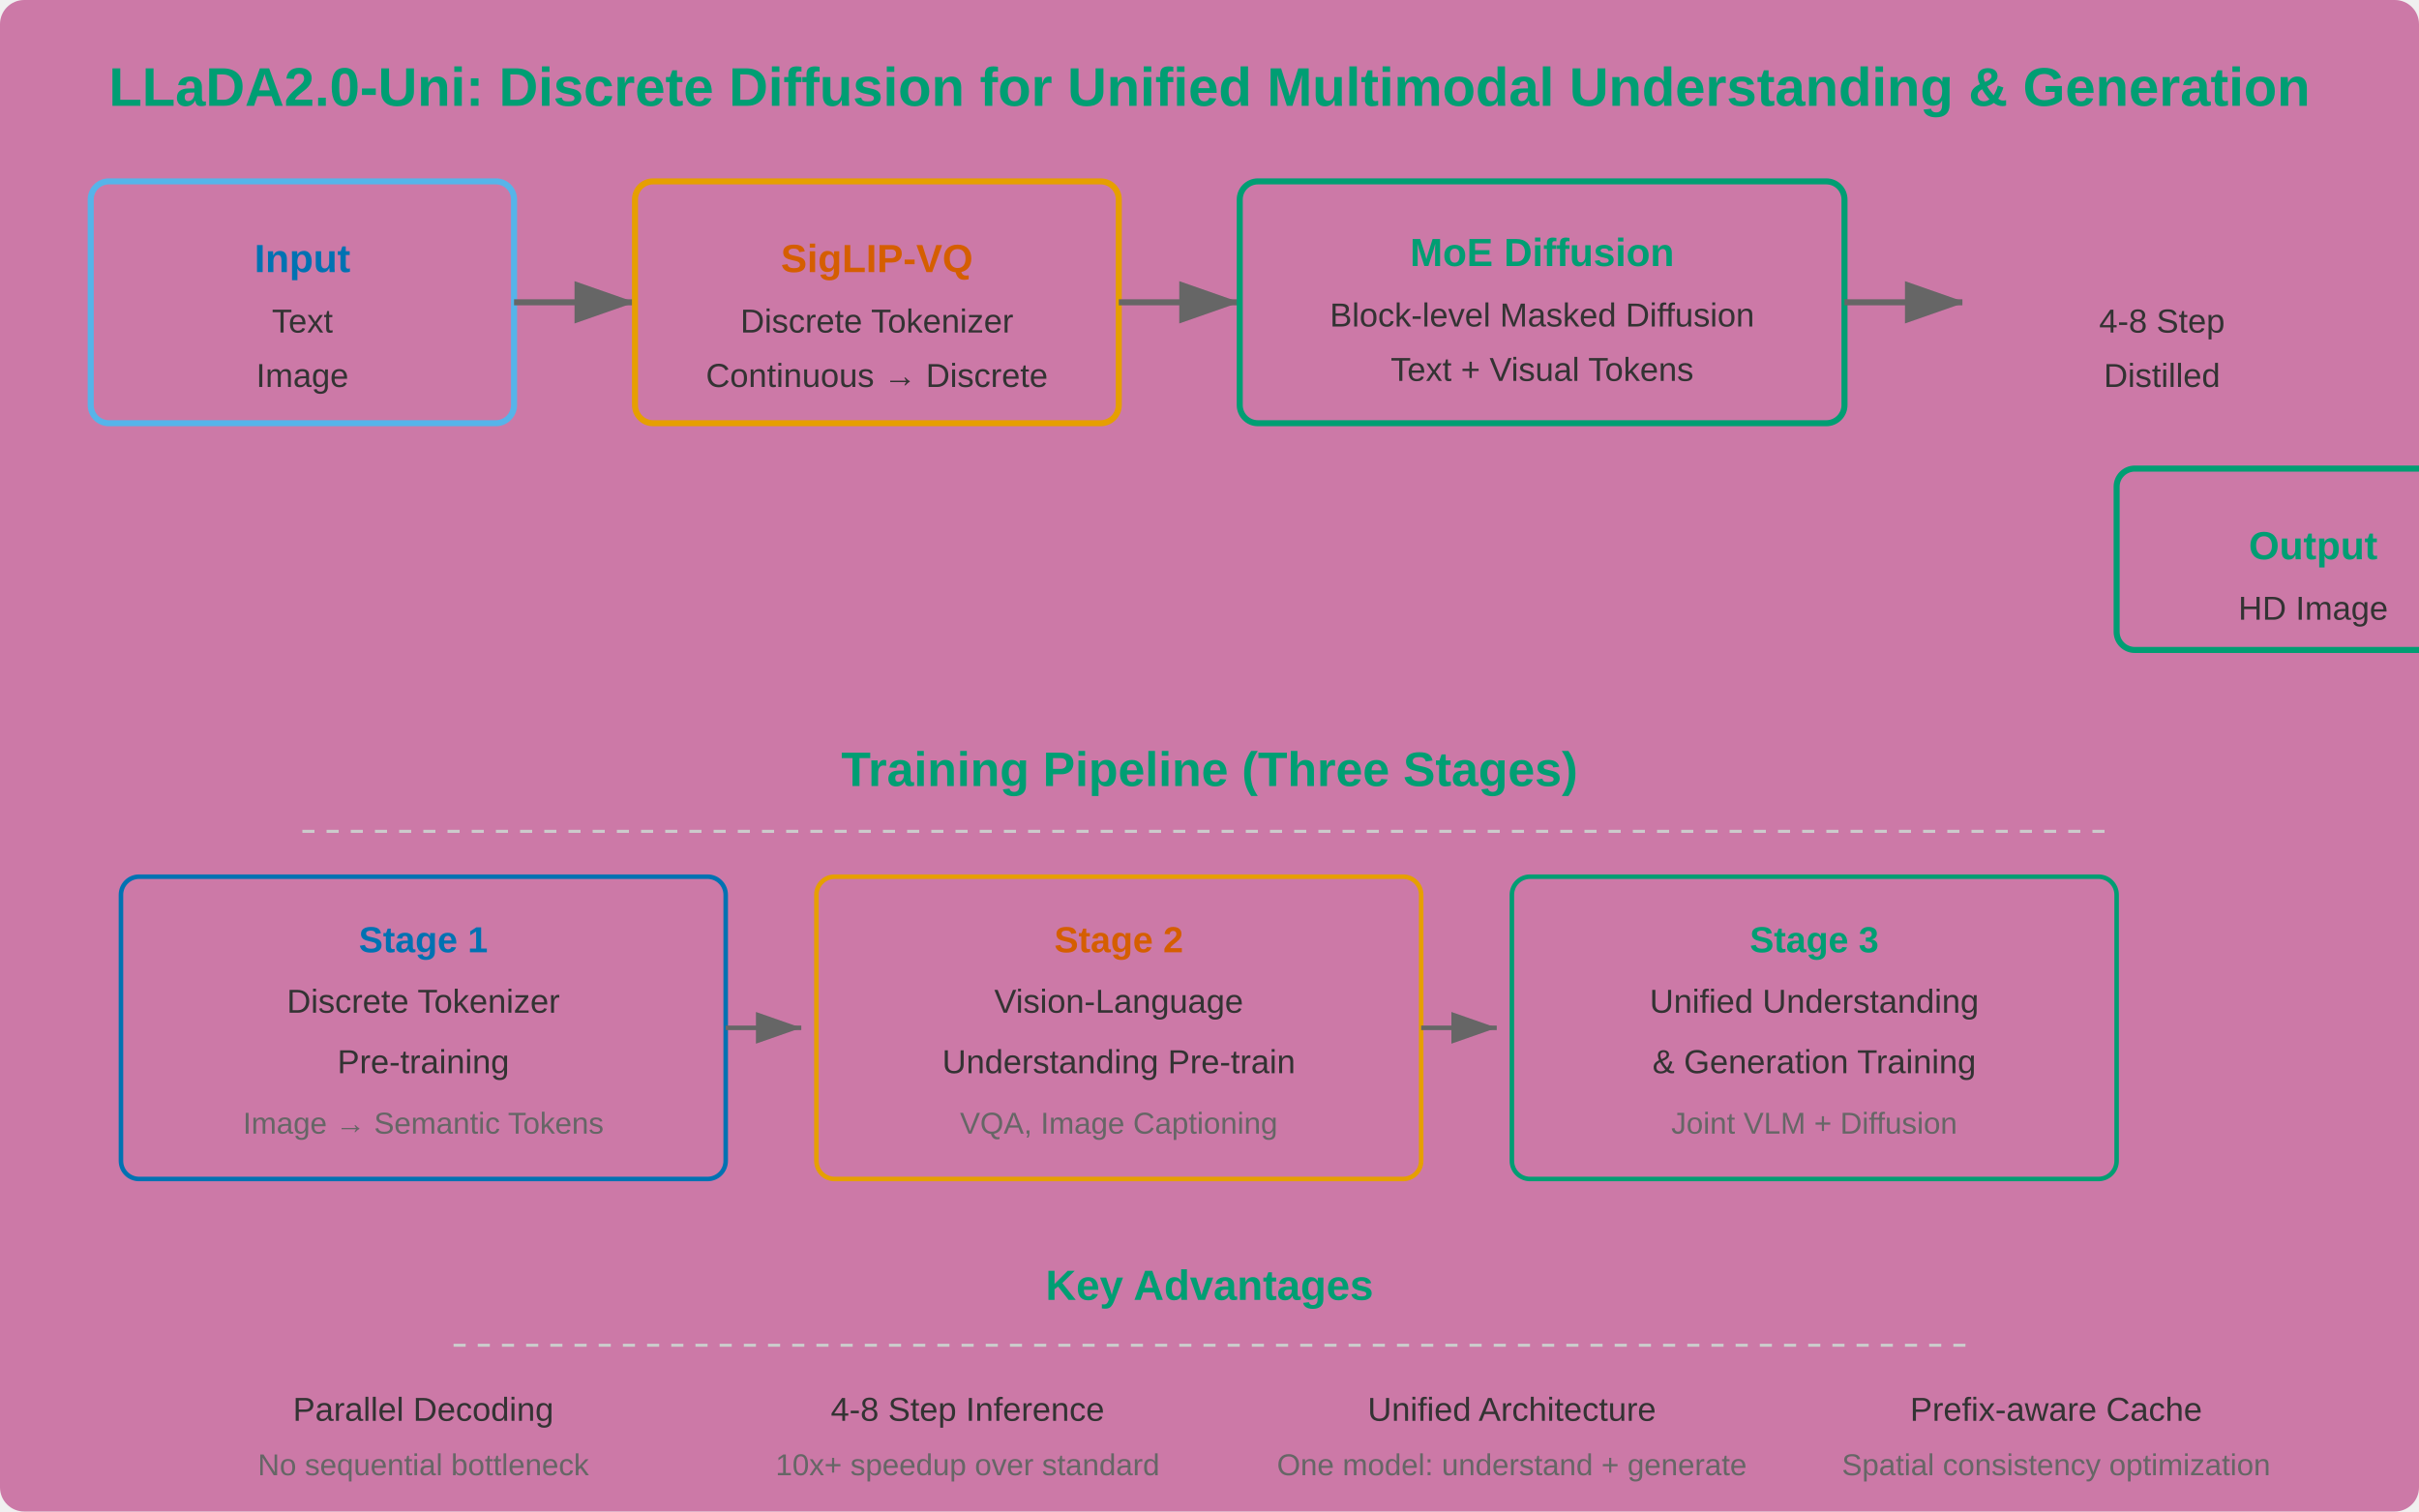
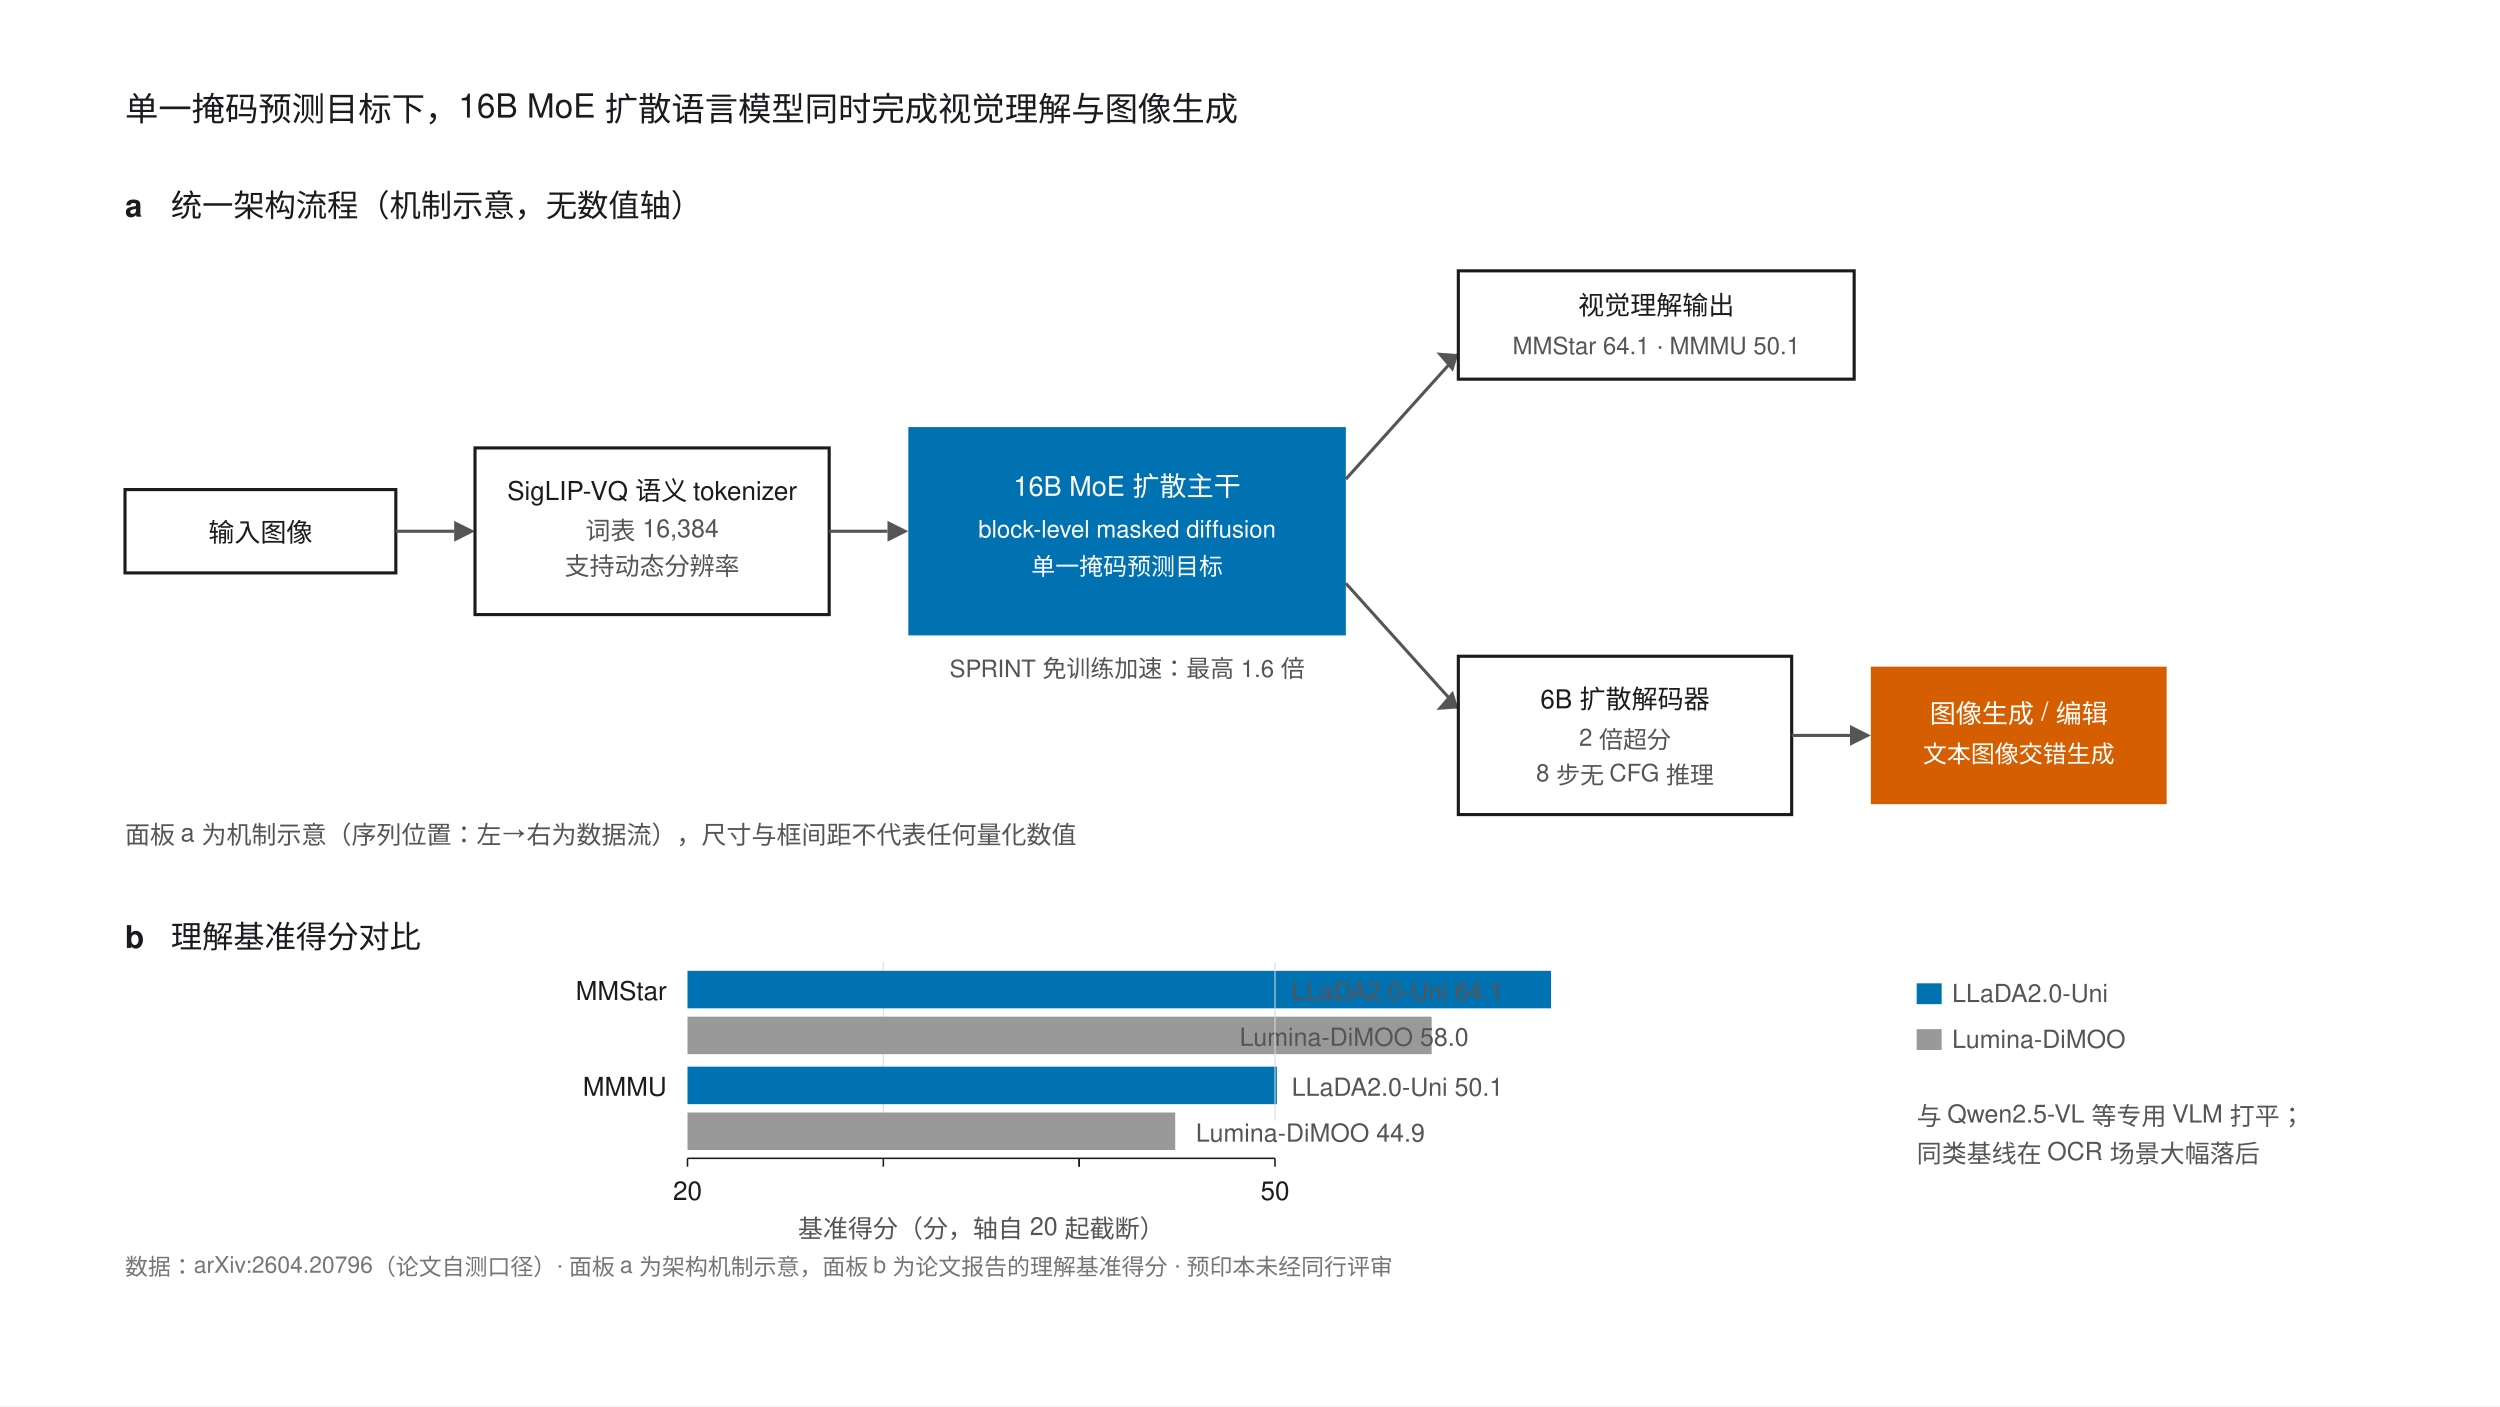
- <svg xmlns="http://www.w3.org/2000/svg" viewBox="0 0 800 500" font-family="Arial, sans-serif">
-   <rect width="800" height="500" fill="#CC79A7" rx="8" />
-   <text x="400" y="35" text-anchor="middle" font-size="18" font-weight="bold" fill="#009E73">LLaDA2.0-Uni: Discrete Diffusion for Unified Multimodal Understanding &amp; Generation</text>
-   <rect x="30" y="60" width="140" height="80" rx="6" fill="#CC79A7" stroke="#56B4E9" stroke-width="2" />
-   <text x="100" y="90" text-anchor="middle" font-size="13" font-weight="bold" fill="#0072B2">Input</text>
-   <text x="100" y="110" text-anchor="middle" font-size="11" fill="#333">Text</text>
-   <text x="100" y="128" text-anchor="middle" font-size="11" fill="#333">Image</text>
-   <line x1="170" y1="100" x2="210" y2="100" stroke="#666" stroke-width="2" marker-end="url(#arrowhead)" />
-   <rect x="210" y="60" width="160" height="80" rx="6" fill="#CC79A7" stroke="#E69F00" stroke-width="2" />
-   <text x="290" y="90" text-anchor="middle" font-size="13" font-weight="bold" fill="#D55E00">SigLIP-VQ</text>
-   <text x="290" y="110" text-anchor="middle" font-size="11" fill="#333">Discrete Tokenizer</text>
-   <text x="290" y="128" text-anchor="middle" font-size="11" fill="#333">Continuous → Discrete</text>
-   <line x1="370" y1="100" x2="410" y2="100" stroke="#666" stroke-width="2" marker-end="url(#arrowhead)" />
-   <rect x="410" y="60" width="200" height="80" rx="6" fill="#CC79A7" stroke="#009E73" stroke-width="2" />
-   <text x="510" y="88" text-anchor="middle" font-size="13" font-weight="bold" fill="#009E73">MoE Diffusion</text>
-   <text x="510" y="108" text-anchor="middle" font-size="11" fill="#333">Block-level Masked Diffusion</text>
-   <text x="510" y="126" text-anchor="middle" font-size="11" fill="#333">Text + Visual Tokens</text>
-   <line x1="610" y1="100" x2="650" y2="100" stroke="#666" stroke-width="2" marker-end="url(#arrowhead)" />
-   <rect x="650" y="60" width="130" height="80" rx="6" fill="#CC79A7" stroke="#CC79A7" stroke-width="2" />
-   <text x="715" y="90" text-anchor="middle" font-size="13" font-weight="bold" fill="#CC79A7">Decoder</text>
-   <text x="715" y="110" text-anchor="middle" font-size="11" fill="#333">4-8 Step</text>
-   <text x="715" y="128" text-anchor="middle" font-size="11" fill="#333">Distilled</text>
-   <rect x="700" y="155" width="130" height="60" rx="6" fill="#CC79A7" stroke="#009E73" stroke-width="2" />
-   <text x="765" y="185" text-anchor="middle" font-size="13" font-weight="bold" fill="#009E73">Output</text>
-   <text x="765" y="205" text-anchor="middle" font-size="11" fill="#333">HD Image</text>
-   <text x="400" y="260" text-anchor="middle" font-size="16" font-weight="bold" fill="#009E73">Training Pipeline (Three Stages)</text>
-   <line x1="100" y1="275" x2="700" y2="275" stroke="#ccc" stroke-width="1" stroke-dasharray="4" />
-   <rect x="40" y="290" width="200" height="100" rx="6" fill="#CC79A7" stroke="#0072B2" stroke-width="1.5" />
-   <text x="140" y="315" text-anchor="middle" font-size="12" font-weight="bold" fill="#0072B2">Stage 1</text>
-   <text x="140" y="335" text-anchor="middle" font-size="11" fill="#333">Discrete Tokenizer</text>
-   <text x="140" y="355" text-anchor="middle" font-size="11" fill="#333">Pre-training</text>
-   <text x="140" y="375" text-anchor="middle" font-size="10" fill="#666">Image → Semantic Tokens</text>
-   <line x1="240" y1="340" x2="265" y2="340" stroke="#666" stroke-width="1.5" marker-end="url(#arrowhead)" />
-   <rect x="270" y="290" width="200" height="100" rx="6" fill="#CC79A7" stroke="#E69F00" stroke-width="1.5" />
-   <text x="370" y="315" text-anchor="middle" font-size="12" font-weight="bold" fill="#D55E00">Stage 2</text>
-   <text x="370" y="335" text-anchor="middle" font-size="11" fill="#333">Vision-Language</text>
-   <text x="370" y="355" text-anchor="middle" font-size="11" fill="#333">Understanding Pre-train</text>
-   <text x="370" y="375" text-anchor="middle" font-size="10" fill="#666">VQA, Image Captioning</text>
-   <line x1="470" y1="340" x2="495" y2="340" stroke="#666" stroke-width="1.5" marker-end="url(#arrowhead)" />
-   <rect x="500" y="290" width="200" height="100" rx="6" fill="#CC79A7" stroke="#009E73" stroke-width="1.5" />
-   <text x="600" y="315" text-anchor="middle" font-size="12" font-weight="bold" fill="#009E73">Stage 3</text>
-   <text x="600" y="335" text-anchor="middle" font-size="11" fill="#333">Unified Understanding</text>
-   <text x="600" y="355" text-anchor="middle" font-size="11" fill="#333">&amp; Generation Training</text>
-   <text x="600" y="375" text-anchor="middle" font-size="10" fill="#666">Joint VLM + Diffusion</text>
-   <text x="400" y="430" text-anchor="middle" font-size="14" font-weight="bold" fill="#009E73">Key Advantages</text>
-   <line x1="150" y1="445" x2="650" y2="445" stroke="#ccc" stroke-width="1" stroke-dasharray="4" />
-   <text x="140" y="470" text-anchor="middle" font-size="11" fill="#333">Parallel Decoding</text>
-   <text x="140" y="488" text-anchor="middle" font-size="10" fill="#666">No sequential bottleneck</text>
-   <text x="320" y="470" text-anchor="middle" font-size="11" fill="#333">4-8 Step Inference</text>
-   <text x="320" y="488" text-anchor="middle" font-size="10" fill="#666">10x+ speedup over standard</text>
-   <text x="500" y="470" text-anchor="middle" font-size="11" fill="#333">Unified Architecture</text>
-   <text x="500" y="488" text-anchor="middle" font-size="10" fill="#666">One model: understand + generate</text>
-   <text x="680" y="470" text-anchor="middle" font-size="11" fill="#333">Prefix-aware Cache</text>
-   <text x="680" y="488" text-anchor="middle" font-size="10" fill="#666">Spatial consistency optimization</text>
-   <defs>
-     <marker id="arrowhead" markerWidth="10" markerHeight="7" refX="10" refY="3.5" orient="auto">
-       <polygon points="0 0, 10 3.5, 0 7" fill="#666" />
-     </marker>
-   </defs>
+ <svg xmlns="http://www.w3.org/2000/svg" width="1200" height="675" viewBox="0 0 1200 675" font-family="'Helvetica Neue',Helvetica,Arial,'PingFang SC',sans-serif">
+   <rect width="1200" height="675" fill="#FFFFFF" />
+   <text x="60" y="58" font-size="16" fill="#1A1B1E">单一掩码预测目标下，16B MoE 扩散语言模型同时完成视觉理解与图像生成</text>
+   <text x="60" y="104" font-size="15" font-weight="bold" fill="#1A1B1E">a</text>
+   <text x="82" y="104" font-size="15" fill="#1A1B1E">统一架构流程（机制示意，无数值轴）</text>
+   <rect x="60" y="235" width="130" height="40" fill="none" stroke="#1A1B1E" stroke-width="1.5" />
+   <text x="125" y="260" font-size="12.5" fill="#1A1B1E" text-anchor="middle">输入图像</text>
+   <line x1="190" y1="255" x2="218" y2="255" stroke="#555" stroke-width="1.5" />
+   <polygon points="218,250 228,255 218,260" fill="#555" />
+   <rect x="228" y="215" width="170" height="80" fill="none" stroke="#1A1B1E" stroke-width="1.5" />
+   <text x="313" y="240" font-size="12.5" fill="#1A1B1E" text-anchor="middle">SigLIP-VQ 语义 tokenizer</text>
+   <text x="313" y="259" font-size="12" fill="#555" text-anchor="middle">词表 16,384</text>
+   <text x="313" y="276" font-size="12" fill="#555" text-anchor="middle">支持动态分辨率</text>
+   <line x1="398" y1="255" x2="426" y2="255" stroke="#555" stroke-width="1.5" />
+   <polygon points="426,250 436,255 426,260" fill="#555" />
+   <rect x="436" y="205" width="210" height="100" fill="#0072B2" />
+   <text x="541" y="238" font-size="13" fill="#FFFFFF" text-anchor="middle">16B MoE 扩散主干</text>
+   <text x="541" y="258" font-size="11.5" fill="#FFFFFF" text-anchor="middle">block-level masked diffusion</text>
+   <text x="541" y="276" font-size="11.5" fill="#FFFFFF" text-anchor="middle">单一掩码预测目标</text>
+   <text x="541" y="325" font-size="11.5" fill="#555" text-anchor="middle">SPRINT 免训练加速：最高 1.6 倍</text>
+   <line x1="646" y1="230" x2="700" y2="170" stroke="#555" stroke-width="1.5" />
+   <polygon points="700,170 689.5,169.2 697.4,178.4" fill="#555" />
+   <line x1="646" y1="280" x2="700" y2="340" stroke="#555" stroke-width="1.5" />
+   <polygon points="700,340 697.4,331.6 689.5,340.8" fill="#555" />
+   <rect x="700" y="130" width="190" height="52" fill="none" stroke="#1A1B1E" stroke-width="1.5" />
+   <text x="795" y="151" font-size="12.5" fill="#1A1B1E" text-anchor="middle">视觉理解输出</text>
+   <text x="795" y="170" font-size="11.5" fill="#555" text-anchor="middle">MMStar 64.1 · MMMU 50.1</text>
+   <rect x="700" y="315" width="160" height="76" fill="none" stroke="#1A1B1E" stroke-width="1.5" />
+   <text x="780" y="340" font-size="12.5" fill="#1A1B1E" text-anchor="middle">6B 扩散解码器</text>
+   <text x="780" y="358" font-size="11.5" fill="#555" text-anchor="middle">2 倍超分</text>
+   <text x="780" y="375" font-size="11.5" fill="#555" text-anchor="middle">8 步无 CFG 推理</text>
+   <line x1="860" y1="353" x2="888" y2="353" stroke="#555" stroke-width="1.5" />
+   <polygon points="888,348 898,353 888,358" fill="#555" />
+   <rect x="898" y="320" width="142" height="66" fill="#D55E00" />
+   <text x="969" y="347" font-size="12.5" fill="#FFFFFF" text-anchor="middle">图像生成 / 编辑</text>
+   <text x="969" y="366" font-size="11.5" fill="#FFFFFF" text-anchor="middle">文本图像交错生成</text>
+   <text x="60" y="405" font-size="12" fill="#555">面板 a 为机制示意（序列位置：左→右为数据流），尺寸与框间距不代表任何量化数值</text>
+   <text x="60" y="455" font-size="15" font-weight="bold" fill="#1A1B1E">b</text>
+   <text x="82" y="455" font-size="15" fill="#1A1B1E">理解基准得分对比</text>
+   <g stroke="#D9D9D9" stroke-width="0.5">
+     <line x1="424" y1="462" x2="424" y2="538" />
+   </g>
+   <text x="320" y="480" font-size="12.5" fill="#1A1B1E" text-anchor="end">MMStar</text>
+   <rect x="330" y="466" width="414.5" height="18" fill="#0072B2" />
+   <text x="620" y="480" font-size="12" fill="#555">LLaDA2.0-Uni 64.1</text>
+   <rect x="330" y="488" width="357.2" height="18" fill="#999999" />
+   <text x="595" y="502" font-size="12" fill="#555">Lumina-DiMOO 58.0</text>
+   <text x="320" y="526" font-size="12.5" fill="#1A1B1E" text-anchor="end">MMMU</text>
+   <rect x="330" y="512" width="282.9" height="18" fill="#0072B2" />
+   <text x="620" y="526" font-size="12" fill="#555">LLaDA2.0-Uni 50.1</text>
+   <rect x="330" y="534" width="234.1" height="18" fill="#999999" />
+   <text x="574" y="548" font-size="12" fill="#555">Lumina-DiMOO 44.9</text>
+   <line x1="330" y1="556" x2="612" y2="556" stroke="#1A1B1E" stroke-width="0.75" />
+   <g stroke="#1A1B1E" stroke-width="0.75">
+     <line x1="330" y1="556" x2="330" y2="560" />
+     <line x1="612" y1="556" x2="612" y2="560" />
+     <line x1="612" y1="462" x2="612" y2="538" stroke="#D9D9D9" stroke-width="0.5" />
+     <line x1="424" y1="556" x2="424" y2="560" />
+     <line x1="518" y1="556" x2="518" y2="560" />
+     <line x1="518" y1="556" x2="518" y2="560" />
+   </g>
+   <g font-size="12.5" fill="#1A1B1E" text-anchor="middle">
+     <text x="330" y="576">20</text>
+     <text x="612" y="576">50</text>
+   </g>
+   <text x="471" y="594" font-size="12" fill="#555" text-anchor="middle">基准得分（分，轴自 20 起截断）</text>
+   <g font-size="12" fill="#555">
+     <rect x="920" y="472" width="12" height="10" fill="#0072B2" />
+     <text x="937" y="481">LLaDA2.0-Uni</text>
+     <rect x="920" y="494" width="12" height="10" fill="#999999" />
+     <text x="937" y="503">Lumina-DiMOO</text>
+   </g>
+   <text x="920" y="540" font-size="12" fill="#555">与 Qwen2.5-VL 等专用 VLM 打平；</text>
+   <text x="920" y="558" font-size="12" fill="#555">同类基线在 OCR 场景大幅落后</text>
+   <text x="60" y="612" font-size="11" fill="#767676">数据：arXiv:2604.20796（论文自测口径）· 面板 a 为架构机制示意，面板 b 为论文报告的理解基准得分 · 预印本未经同行评审</text>
</svg>
